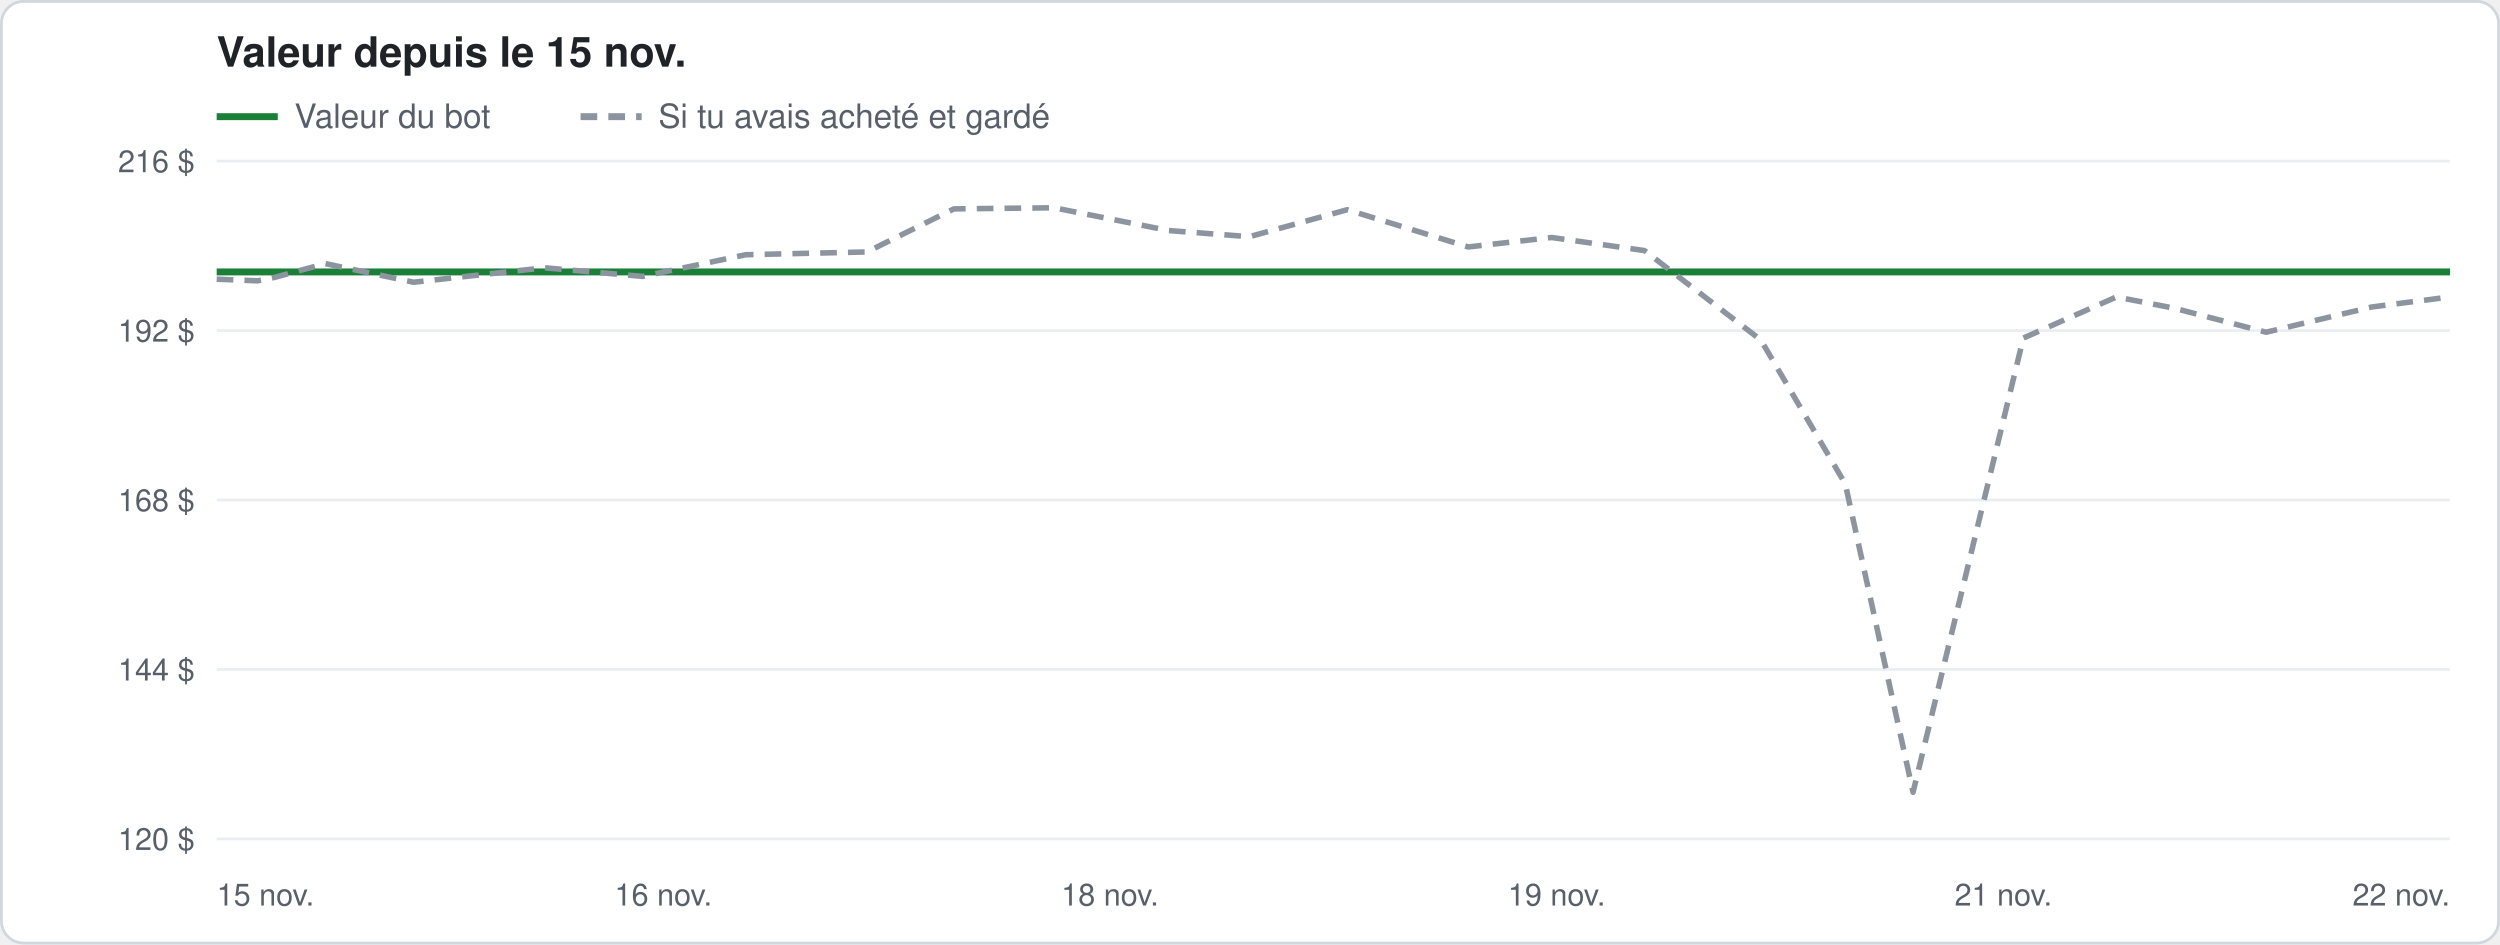
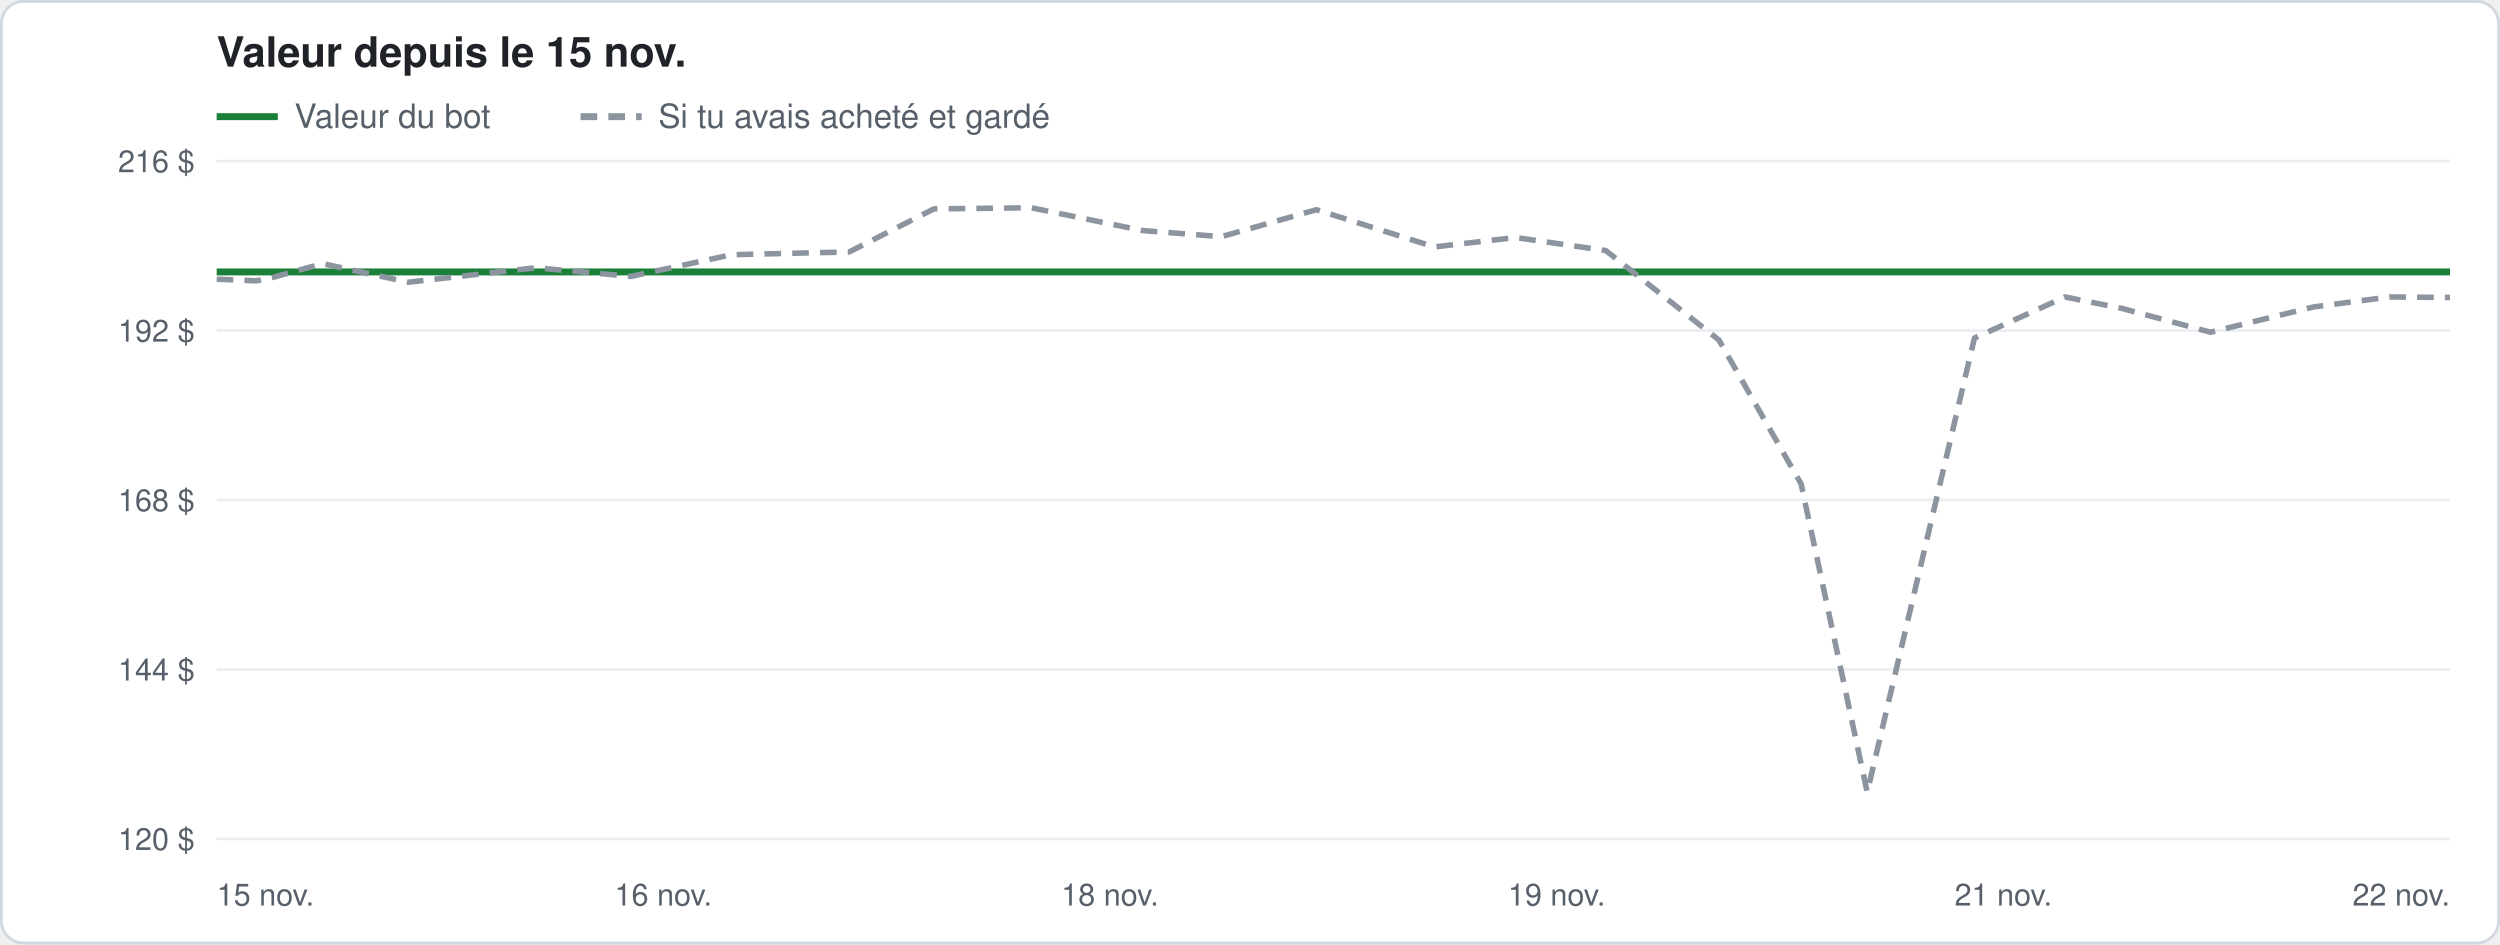
<svg xmlns="http://www.w3.org/2000/svg" width="900" height="340" viewBox="0 0 900 340" font-family="-apple-system, Segoe UI, Helvetica, Arial, sans-serif">
  <rect x="0.5" y="0.5" width="899" height="339" rx="8" fill="#ffffff" stroke="#d0d7de" />
  <text x="78" y="24" font-size="15" font-weight="600" fill="#1f2328">Valeur depuis le 15 nov.</text>
  <line x1="78" y1="42" x2="100" y2="42" stroke="#1a7f37" stroke-width="2.5" />
  <text x="106" y="46" font-size="12" fill="#57606a">Valeur du bot</text>
  <line x1="209" y1="42" x2="231" y2="42" stroke="#8c959f" stroke-width="2.5" stroke-dasharray="6 4" />
  <text x="237" y="46" font-size="12" fill="#57606a">Si tu avais acheté et gardé</text>
  <line x1="78" y1="302.0" x2="882" y2="302.0" stroke="#eaeef2" />
  <text x="70" y="306.0" font-size="11" fill="#57606a" text-anchor="end">120 $</text>
  <line x1="78" y1="241.0" x2="882" y2="241.0" stroke="#eaeef2" />
  <text x="70" y="245.0" font-size="11" fill="#57606a" text-anchor="end">144 $</text>
  <line x1="78" y1="180.0" x2="882" y2="180.0" stroke="#eaeef2" />
  <text x="70" y="184.0" font-size="11" fill="#57606a" text-anchor="end">168 $</text>
  <line x1="78" y1="119.0" x2="882" y2="119.0" stroke="#eaeef2" />
  <text x="70" y="123.0" font-size="11" fill="#57606a" text-anchor="end">192 $</text>
  <line x1="78" y1="58.0" x2="882" y2="58.0" stroke="#eaeef2" />
  <text x="70" y="62.0" font-size="11" fill="#57606a" text-anchor="end">216 $</text>
  <text x="78.0" y="326" font-size="11" fill="#57606a" text-anchor="start">15 nov.</text>
  <text x="238.8" y="326" font-size="11" fill="#57606a" text-anchor="middle">16 nov.</text>
  <text x="399.6" y="326" font-size="11" fill="#57606a" text-anchor="middle">18 nov.</text>
  <text x="560.4" y="326" font-size="11" fill="#57606a" text-anchor="middle">19 nov.</text>
  <text x="721.2" y="326" font-size="11" fill="#57606a" text-anchor="middle">21 nov.</text>
  <text x="882.0" y="326" font-size="11" fill="#57606a" text-anchor="end">22 nov.</text>
-   <polyline points="78.0,97.9 92.7,97.9 98.7,97.9 117.1,97.9 148.9,97.9 196.0,97.9 231.3,97.9 268.5,97.9 312.1,97.9 343.4,97.9 379.5,97.9 420.7,97.9 449.8,97.9 485.0,97.9 528.6,97.9 558.6,97.9 592.0,97.9 633.9,97.9 664.3,97.9 688.7,97.9 728.4,97.9 761.9,97.9 782.9,97.9 815.8,97.9 853.9,97.9 882.0,97.9" fill="none" stroke="#1a7f37" stroke-width="2.5" stroke-linejoin="round" />
-   <polyline points="78.0,100.5 92.7,101.1 98.7,99.9 117.1,94.9 148.9,101.6 196.0,96.4 231.3,99.5 268.5,91.7 312.1,90.7 343.4,75.2 379.5,74.8 420.7,83.0 449.8,85.2 485.0,75.5 528.6,88.9 558.6,85.5 592.0,90.2 633.9,122.4 664.3,174.2 688.7,285.2 728.4,121.7 761.9,106.9 782.9,111.0 815.8,119.6 853.9,110.5 882.0,106.9" fill="none" stroke="#8c959f" stroke-width="2" stroke-linejoin="round" stroke-dasharray="6 4" />
+   <polyline points="78.0,97.9 92.3,97.9 98.1,97.9 116.1,97.9 147.0,97.9 192.8,97.9 227.2,97.9 263.3,97.9 305.7,97.9 336.2,97.9 371.3,97.9 411.4,97.9 439.7,97.9 473.9,97.9 516.4,97.9 545.6,97.9 578.1,97.9 618.8,97.9 648.4,97.9 672.2,97.9 710.8,97.9 743.4,97.9 763.8,97.9 795.8,97.9 832.9,97.9 860.2,97.9 882.0,97.9" fill="none" stroke="#1a7f37" stroke-width="2.5" stroke-linejoin="round" />
+   <polyline points="78.0,100.5 92.3,101.1 98.1,99.9 116.1,94.9 147.0,101.6 192.8,96.4 227.2,99.5 263.3,91.7 305.7,90.7 336.2,75.2 371.3,74.8 411.4,83.0 439.7,85.2 473.9,75.5 516.4,88.9 545.6,85.5 578.1,90.2 618.8,122.4 648.4,174.2 672.2,285.2 710.8,121.7 743.4,106.9 763.8,111.0 795.8,119.6 832.9,110.5 860.2,106.9 882.0,107.1" fill="none" stroke="#8c959f" stroke-width="2" stroke-linejoin="round" stroke-dasharray="6 4" />
</svg>
